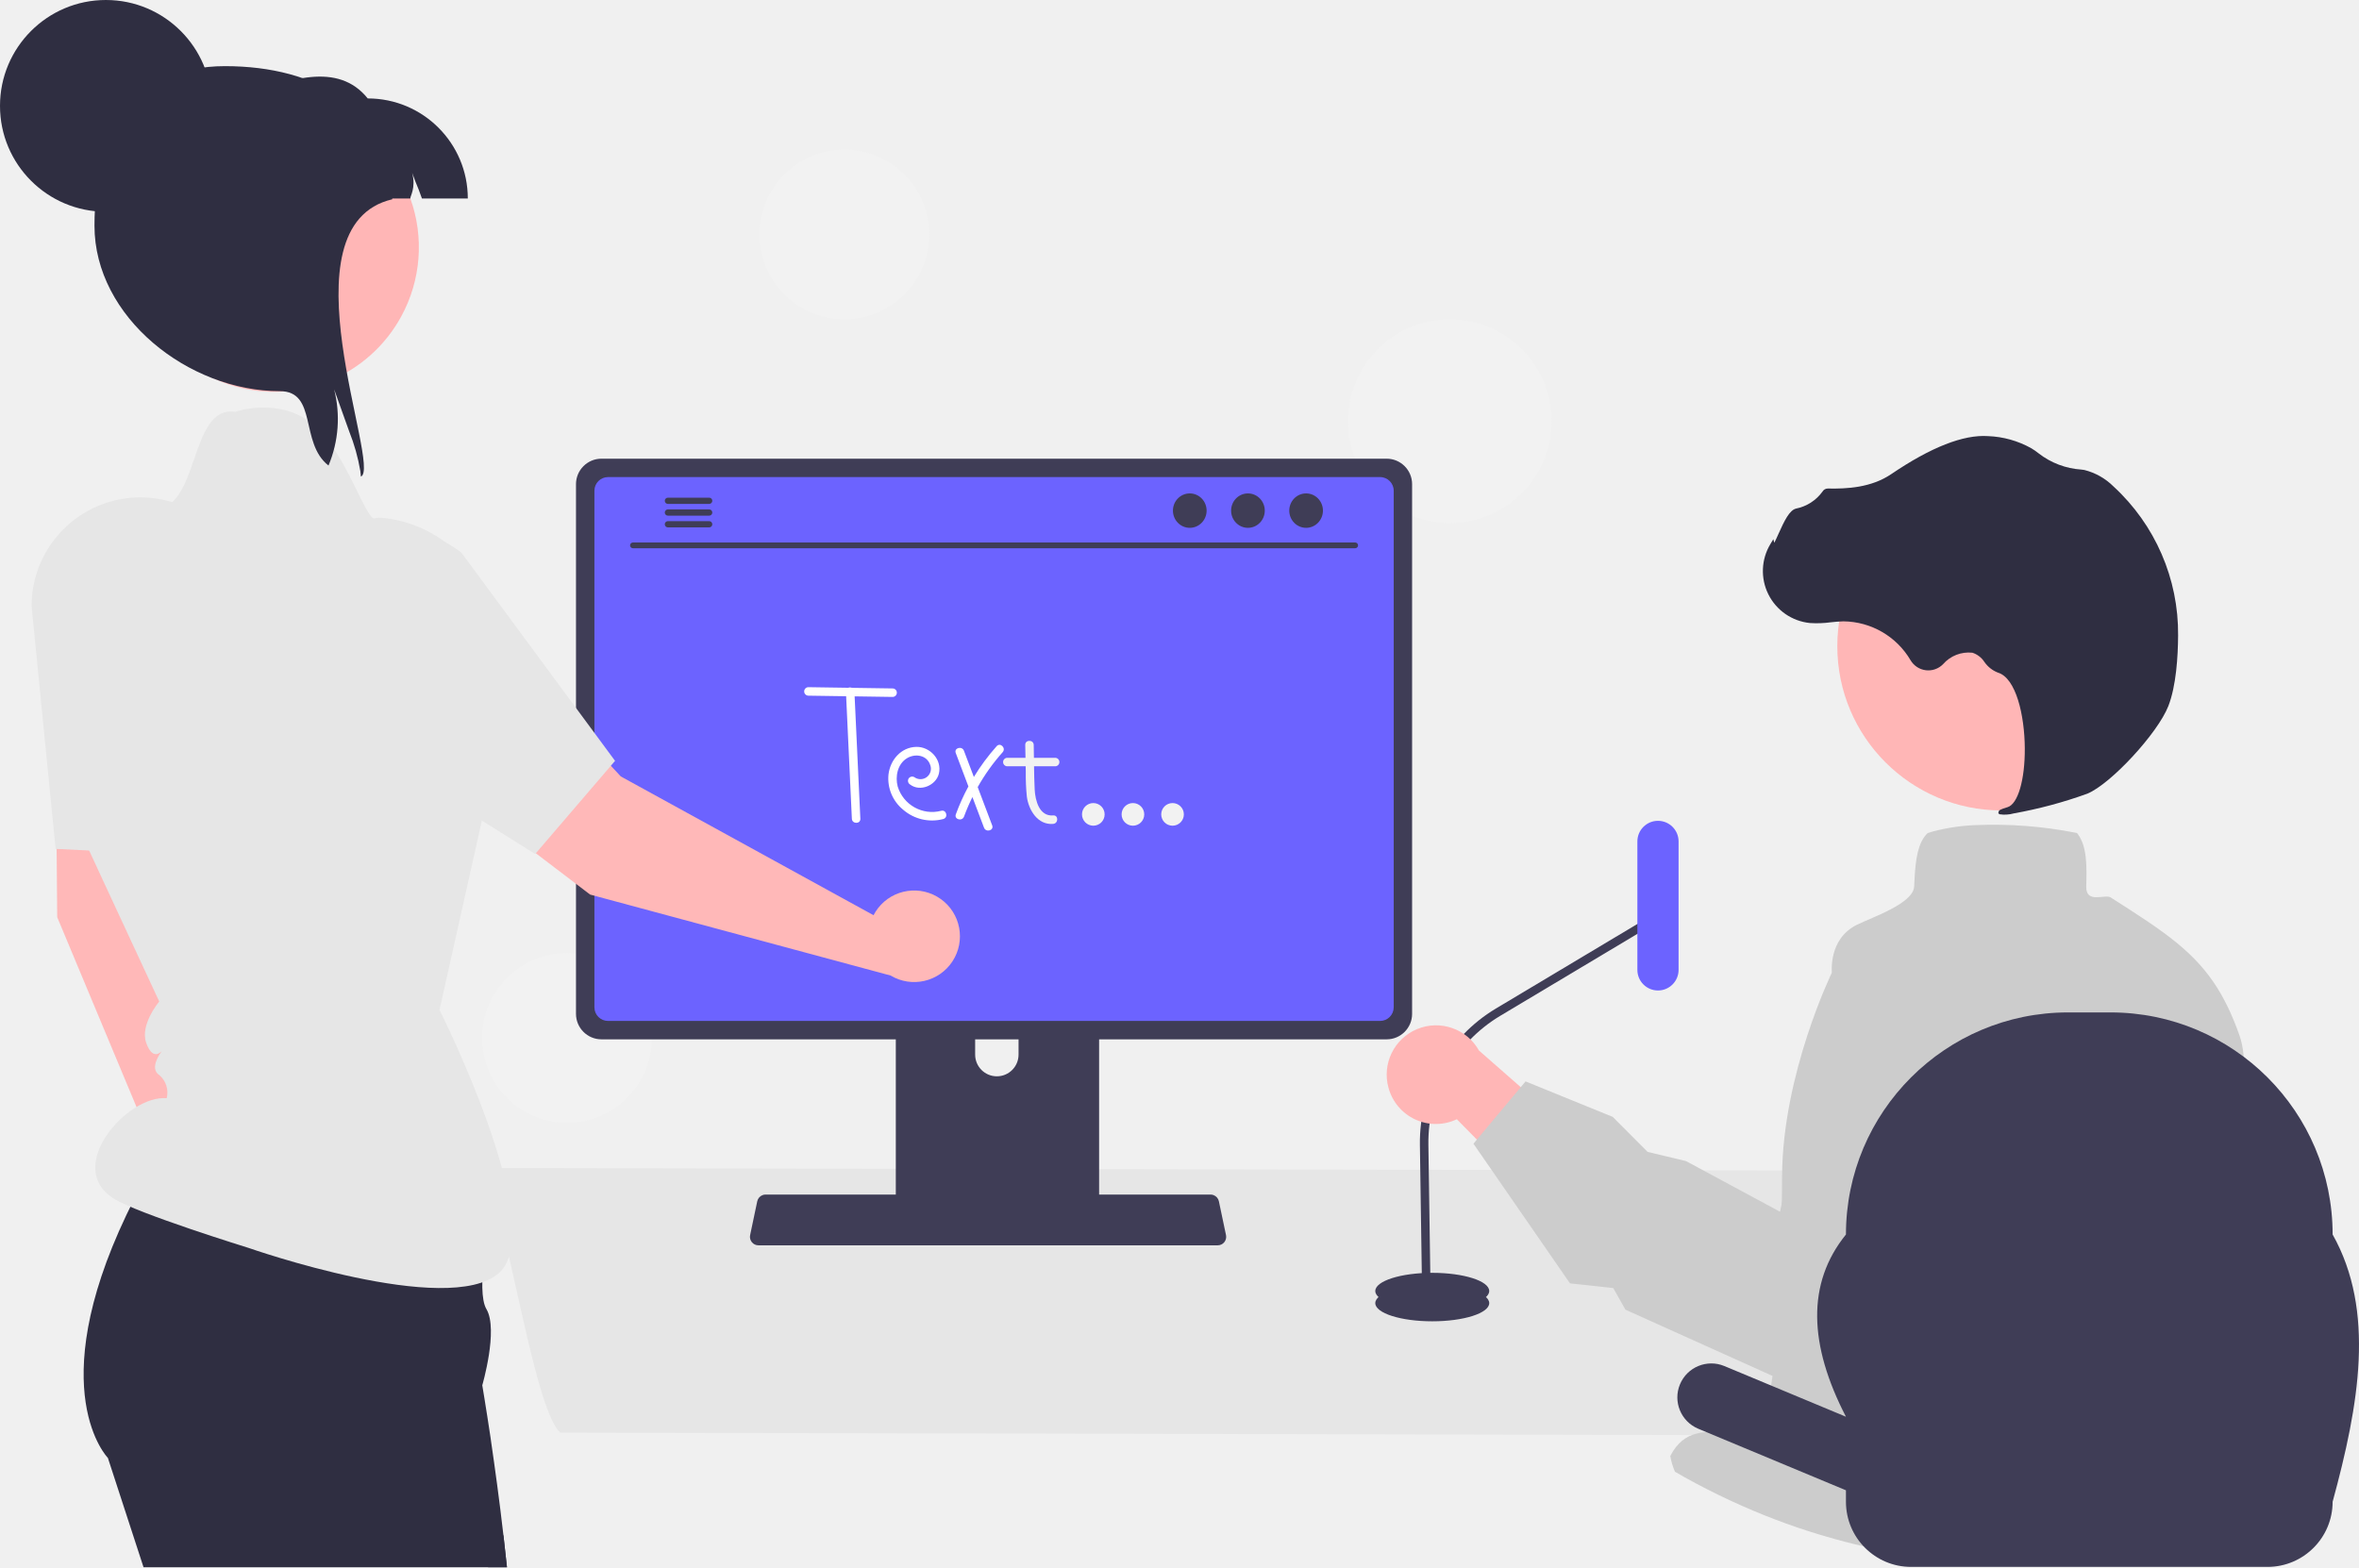
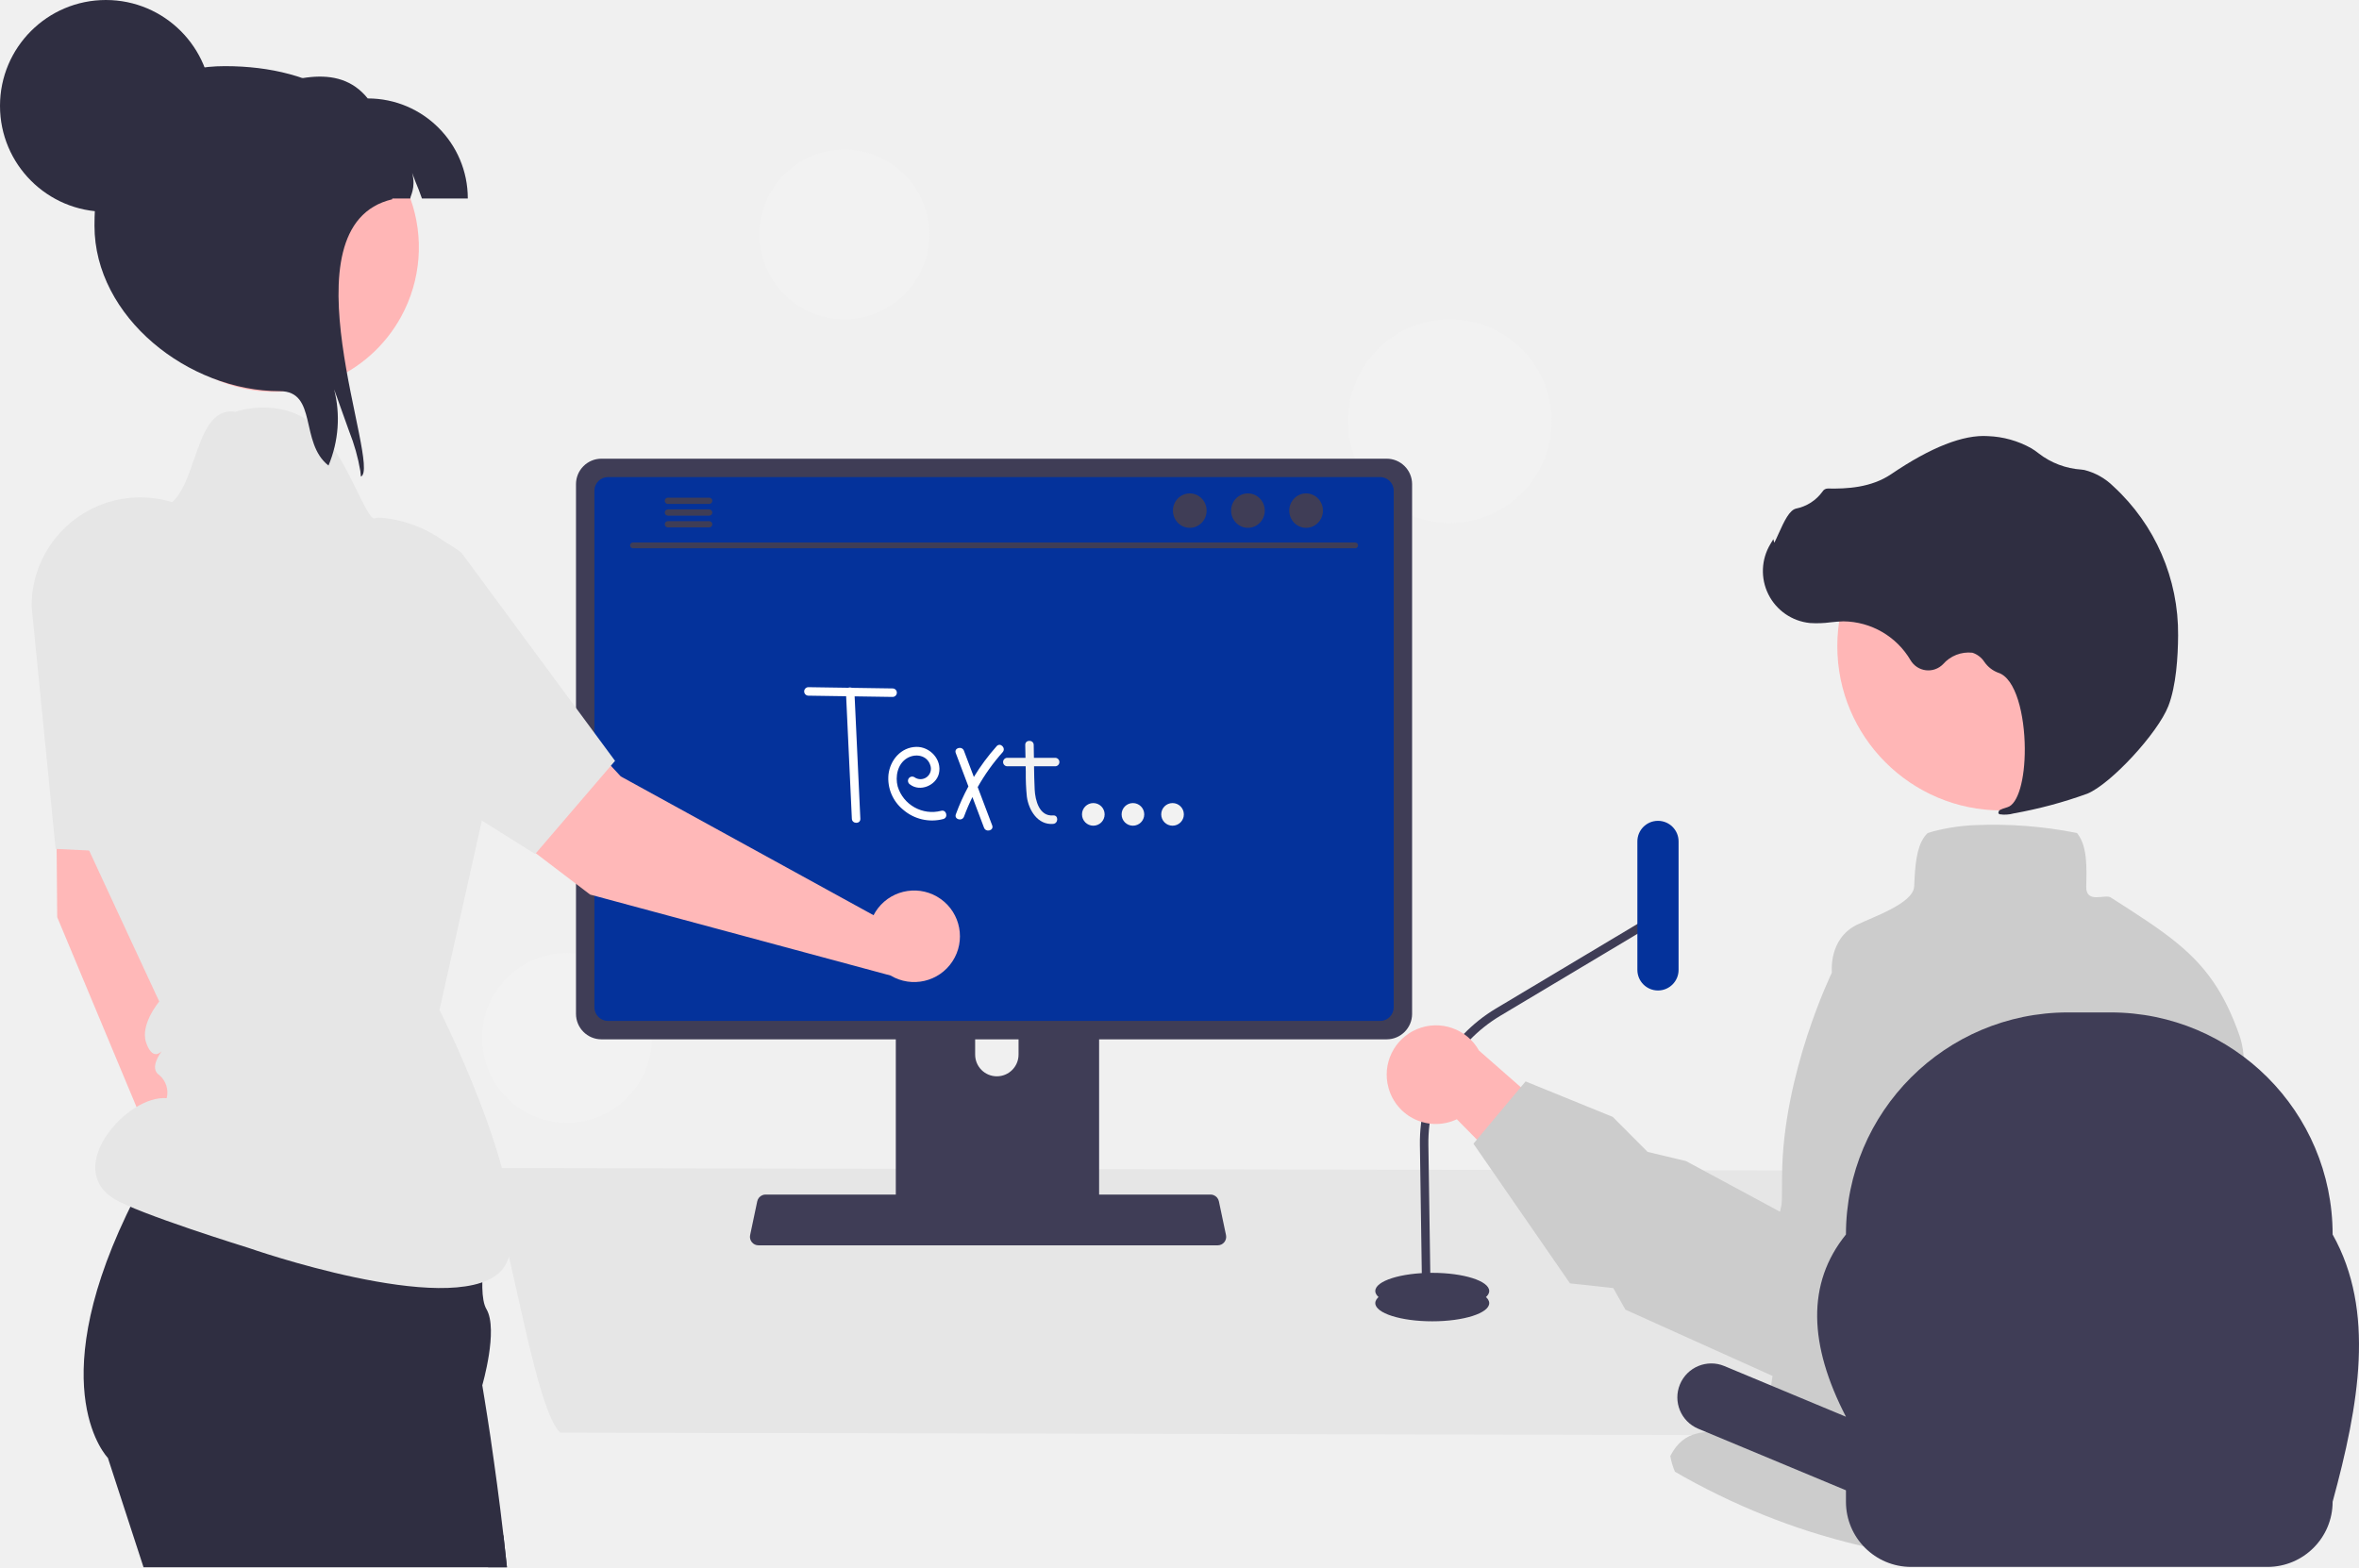
<svg xmlns="http://www.w3.org/2000/svg" data-name="Layer 1" width="833.723" height="554" viewBox="0 0 833.723 554">
  <circle cx="512.401" cy="148.87" r="36" fill="#f2f2f2" />
  <circle cx="298.401" cy="82.87" r="30" fill="#f2f2f2" />
  <circle cx="200.401" cy="366.87" r="30" fill="#f2f2f2" />
  <path d="M353.047,585.87c8.69,10.3,18.09,84.556,28.12,93.536l470.58,1c10.03-8.98,19.43-83.236,28.12-93.536Z" transform="translate(-183.1384 -173)" fill="#e6e6e6" />
  <path d="M499.737,498.646v102.56h71.85v-102.56a3.448,3.448,0,0,0-2.43-3.3,3.175,3.175,0,0,0-1.03-.16h-64.92A3.463,3.463,0,0,0,499.737,498.646Zm28.04,35.24a7.67,7.67,0,0,1,15.34,0v11.9a7.67,7.67,0,0,1-15.34,0Z" transform="translate(-183.1384 -173)" fill="#3f3d56" />
  <path d="M386.707,344.126v187.26a9.007,9.007,0,0,0,9,9h277.5a9.007,9.007,0,0,0,9-9V344.126a9.011,9.011,0,0,0-9-8.99h-277.5A9.012,9.012,0,0,0,386.707,344.126Z" transform="translate(-183.1384 -173)" fill="#3f3d56" />
-   <path d="M393.217,346.456v182.62a4.818,4.818,0,0,0,4.81,4.81h272.87a4.818,4.818,0,0,0,4.81-4.81v-182.62a4.82,4.82,0,0,0-4.81-4.82h-272.87A4.821,4.821,0,0,0,393.217,346.456Z" transform="translate(-183.1384 -173)" fill="#6c63ff" />
+   <path d="M393.217,346.456v182.62a4.818,4.818,0,0,0,4.81,4.81h272.87a4.818,4.818,0,0,0,4.81-4.81v-182.62a4.82,4.82,0,0,0-4.81-4.82h-272.87A4.821,4.821,0,0,0,393.217,346.456Z" transform="translate(-183.1384 -173)" fill="#04329b" />
  <path d="M448.857,612.086a2.948,2.948,0,0,0,2.32,1.11h162.34a2.987,2.987,0,0,0,2.92-3.6l-2.52-11.97a2.993,2.993,0,0,0-1.86-2.17,2.894,2.894,0,0,0-1.06-.2h-157.31a2.894,2.894,0,0,0-1.06.2,2.992,2.992,0,0,0-1.86,2.17l-2.52,11.97A2.985,2.985,0,0,0,448.857,612.086Z" transform="translate(-183.1384 -173)" fill="#3f3d56" />
  <path d="M406.801,366.792H662.124a1.016,1.016,0,0,0,0-2.031H406.801a1.016,1.016,0,0,0,0,2.031Z" transform="translate(-183.1384 -173)" fill="#3f3d56" />
  <ellipse cx="461.605" cy="180.495" rx="5.95" ry="6.083" fill="#3f3d56" />
  <ellipse cx="441.049" cy="180.495" rx="5.95" ry="6.083" fill="#3f3d56" />
  <ellipse cx="420.493" cy="180.495" rx="5.95" ry="6.083" fill="#3f3d56" />
  <path d="M418.089,350.026a1.095,1.095,0,0,0,1.09,1.1h14.6a1.105,1.105,0,0,0,0-2.21h-14.6A1.103,1.103,0,0,0,418.089,350.026Z" transform="translate(-183.1384 -173)" fill="#3f3d56" />
  <path d="M418.089,354.176a1.095,1.095,0,0,0,1.09,1.1h14.6a1.105,1.105,0,0,0,0-2.21h-14.6A1.103,1.103,0,0,0,418.089,354.176Z" transform="translate(-183.1384 -173)" fill="#3f3d56" />
  <path d="M418.089,358.316a1.103,1.103,0,0,0,1.09,1.11h14.6a1.105,1.105,0,0,0,0-2.21h-14.6A1.095,1.095,0,0,0,418.089,358.316Z" transform="translate(-183.1384 -173)" fill="#3f3d56" />
  <path d="M979.081,565.196c-.02-.05-.03-.09-.05-.13a26.641,26.641,0,0,0-1.35-3.04c-2.91-5.47.17-13.87-3.11-23.15-5.3-15.04-11.76-23.91-21.23-31.86-.28-.24-.56-.47-.85-.71l-.01-.01c-6.32-5.19-13.94-10.04-23.4-16.08-1.97-1.26-8.78,2.38-8.62-3.86.18-6.93.37-14.11-3.03-18.59l-.22-.29-.35-.09a150.437,150.437,0,0,0-35.42-2.73h-.01a69.659,69.659,0,0,0-14.93,2.19c-.36.1-.72.2-1.07.32-.27.07-.54.16-.81.25l-.22.08-.17.16c-3.29,3.29-4.05,9.19-4.41,15.34v.01q-.105,1.68-.18,3.36c-.28,5.98-14.71,10.81-20.21,13.52-10.33,5.1-8.772,16.984-8.892,16.984,0,0-17.368,35.656-17.578,71.766q-.015,3.015-.04,6.06c-.12,16.82-.44,33.93-1.7,49.52-.55,6.7-1.26,13.11-2.21,19.1-4.62,29.17-25.55,4.95-35.56,24.36a24.526,24.526,0,0,0,1.65,5.55c1.15.68,2.33,1.34,3.5,2q7.785,4.335,15.86,8.09c.3.14.6.28.9.41a236.735,236.735,0,0,0,30.46,11.62c2.03.62,4.06,1.21,6.11,1.77a233.586,233.586,0,0,0,55.61,8.33,1.701,1.701,0,0,1,.23-.01,288.585,288.585,0,0,0,65.84-9.49q.45-.12.9-.24c1.41-.38,2.81-.76,4.21-1.16a287.281,287.281,0,0,0,36.3-13.02,9.235,9.235,0,0,0,.13,1.31,3.03,3.03,0,0,0,.06.42c.02-.16.04-.32.05-.48.06-.47.11-.95.16-1.43C1001.541,641.666,988.831,590.996,979.081,565.196Z" transform="translate(-183.1384 -173)" fill="#ccc" />
  <circle cx="707.419" cy="228.403" r="58.071" fill="#ffb6b6" />
  <path d="M894.856,460.52a157.933,157.933,0,0,0,26.012-6.98c8.303-3.442,24.882-21.382,28.612-30.961h0c2.771-7.117,3.405-17.511,3.449-24.976A70.601,70.601,0,0,0,930.092,344.95a22.305,22.305,0,0,0-10.313-5.825c-.341-.062-.688-.108-1.036-.138A27.52,27.52,0,0,1,903.686,333.29a22.698,22.698,0,0,0-2.682-1.864,33.899,33.899,0,0,0-15.24-4.266c-8.683-.601-20.198,3.918-34.226,13.437-7.047,4.783-15.686,5.232-22.427,5.088a2.156,2.156,0,0,0-1.859,1.071,15.22,15.22,0,0,1-9.365,6.025c-2.292.552-4.094,4.225-6.212,8.97-.481,1.077-1.041,2.334-1.47,3.116l-.327-1.278-1.027,1.696a18.469,18.469,0,0,0,13.938,27.94,36.019,36.019,0,0,0,7.331-.252c1.481-.153,3.012-.31,4.504-.341a27.845,27.845,0,0,1,23.765,13.779,7.282,7.282,0,0,0,11.464,1.369,12.031,12.031,0,0,1,10.379-4.056,7.987,7.987,0,0,1,4.231,3.256,10.408,10.408,0,0,0,4.758,3.768c6.447,1.879,9.457,15.181,9.526,26.746.066,11.147-2.428,19.706-6.065,20.814-2.8.852-3.087,1.119-3.196,1.665l-.097.488.403.361A11.892,11.892,0,0,0,894.856,460.52Z" transform="translate(-183.1384 -173)" fill="#2f2e41" />
  <ellipse cx="506.191" cy="460.631" rx="20.132" ry="6.425" fill="#3f3d56" />
  <ellipse cx="506.191" cy="456.347" rx="20.132" ry="6.425" fill="#3f3d56" />
  <path d="M685.79,633.653l3-.045L687.962,577.59a52.258,52.258,0,0,1,25.369-45.5l57.259-34.226-1.539-2.575-57.259,34.227A55.265,55.265,0,0,0,684.962,577.635Z" transform="translate(-183.1384 -173)" fill="#3f3d56" />
-   <rect x="761.822" y="463.149" width="14.564" height="59.969" rx="7.282" transform="translate(1355.07 813.2659) rotate(180)" fill="#6c63ff" />
+   <rect x="761.822" y="463.149" width="14.564" height="59.969" rx="7.282" transform="translate(1355.07 813.2659) rotate(180)" fill="#04329b" />
  <path d="M673.875,557.553A17.324,17.324,0,0,0,698.019,568.633l43.183,43.879,6.682-31.286-42.032-36.872a17.418,17.418,0,0,0-31.976,13.199Z" transform="translate(-183.1384 -173)" fill="#ffb6b6" />
  <path d="M899.44,511.735l-.274-.153-31.487-10.828a29.807,29.807,0,0,0-24.414,2.267,29.215,29.215,0,0,0-4.791,3.388l-.01.001a29.804,29.804,0,0,0-9.678,16.405l-16.538,78.518L778.996,583.413l-13.55-3.236-12.334-12.378-30.801-12.541-1.71,2.041-15.498,18.525-1.217,1.456L738.011,626.649l15.296,1.665,4.285,7.623.303.139,12.54,5.652,53.482,24.095,25.899-19.821,4.053-3.111c33.506-31.043,49.169-56.014,55.708-75.034,3.461-10.047,4.372-18.418,4.029-25.167C912.54,521.833,899.971,512.134,899.44,511.735Z" transform="translate(-183.1384 -173)" fill="#ccc" />
  <path d="M929.04,530.87H914.039A78.5,78.5,0,0,0,835.539,609.37c-13.993,17.304-13.136,39.033,0,64.42L792.544,655.865a12,12,0,0,0-9.235,22.152l52.231,21.775v4.054a23.024,23.024,0,0,0,23.024,23.024H984.516a23.024,23.024,0,0,0,23.024-23.024c9.338-34.258,15.182-67.481,0-94.477A78.5,78.5,0,0,0,929.04,530.87Z" transform="translate(-183.1384 -173)" fill="#3f3d56" />
  <circle cx="386.401" cy="287.87" r="4" fill="#f2f2f2" />
  <circle cx="400.401" cy="287.87" r="4" fill="#f2f2f2" />
  <circle cx="414.401" cy="287.87" r="4" fill="#f2f2f2" />
  <path d="M468.8,418.905l29.857.445a1.501,1.501,0,0,0,0-3l-29.857-.445a1.501,1.501,0,0,0,0,3Z" transform="translate(-183.1384 -173)" fill="#fff" />
  <path d="M504.772,450.301c3.533,2.727,9.213.341,10.199-3.872,1.149-4.909-3.138-9.529-8.004-9.422-5.411.118-9.236,4.67-9.822,9.792a14.23,14.23,0,0,0,5.136,12.375,15.574,15.574,0,0,0,14.257,3.331c1.848-.545,1.061-3.441-.798-2.893a12.717,12.717,0,0,1-15.334-8.589c-.941-3.538-.052-7.957,3.246-9.982,2.964-1.82,7.161-1.159,8.291,2.487a3.683,3.683,0,0,1-5.657,4.183,1.51,1.51,0,0,0-2.052.538,1.537,1.537,0,0,0,.538,2.052Z" transform="translate(-183.1384 -173)" fill="#fff" />
  <path d="M535.38,436.763a74.185,74.185,0,0,0-8.058,10.876l-3.506-9.266c-.677-1.789-3.578-1.013-2.893.798q2.235,5.908,4.47,11.816a74.684,74.684,0,0,0-4.439,9.859c-.664,1.816,2.235,2.599,2.893.797a69.899,69.899,0,0,1,2.967-6.9q2.047,5.412,4.095,10.824c.677,1.789,3.578,1.013,2.893-.798q-2.562-6.772-5.124-13.545a70.567,70.567,0,0,1,8.823-12.34C538.785,437.449,536.67,435.32,535.38,436.763Z" transform="translate(-183.1384 -173)" fill="#fff" />
  <path d="M482.107,417.44l2.098,44.967c.09,1.922,3.09,1.933,3,0l-2.098-44.967c-.09-1.922-3.09-1.933-3,0Z" transform="translate(-183.1384 -173)" fill="#fff" />
  <path d="M556.106,440.87H548.55c-.019-1.518-.039-3.036-.07-4.552-.039-1.928-3.039-1.934-3,0q.046,2.276.092,4.552h-6.474a1.501,1.501,0,0,0,0,3h6.534q.019.957.039,1.913a77.35,77.35,0,0,0,.379,8.84c.64,4.715,3.836,10.074,9.297,9.611,1.91-.162,1.927-3.163,0-3-4.928.418-6.343-5.373-6.528-9.164-.133-2.729-.191-5.464-.23-8.2h7.517A1.501,1.501,0,0,0,556.106,440.87Z" transform="translate(-183.1384 -173)" fill="#f2f2f2" />
  <path d="M261.81,580.591a16.224,16.224,0,0,0-2.897.273L243.011,480.198l15.93-96.91a24.408,24.408,0,0,0-47.382-11.24v0a192.563,192.563,0,0,0-8.759,59.054l.556,66.091L245.748,598.695a16.181,16.181,0,1,0,16.062-18.104Z" transform="translate(-183.1384 -173)" fill="#ffb8b8" />
  <path d="M232.687,348.81A38.454,38.454,0,0,0,194.297,387.2l7.8,78.8.7,7.06.36.021,27.39,1.36h.01l13.29.659,2.28.11L248.737,466l22.34-78.8A38.432,38.432,0,0,0,232.687,348.81Z" transform="translate(-183.1384 -173)" fill="#e6e6e6" />
  <path d="M233.867,727l-12.6-38.66s-23.1-23.49,6.53-85.85c.65-1.38,1.33-2.771,2.04-4.19q1.86-3.735,3.98-7.66c2.14-3.8,4.31-7.729,6.76-11.79l2.24.4,2.12.37,7.25,1.28h.01l104.99,18.5s-1.93,8.619-2.97,17.869c-.83,7.591-1.1,15.271.86,18.521,4.24,7.26-1.49,26.88-1.49,26.88s.32,1.9.86,5.26v.011c.53,3.27,1.27,7.909,2.11,13.529q.06.57.15,1.141c1.33,9.1,2.92,20.59,4.34,32.939.44,3.75.86,7.58,1.26,11.45Z" transform="translate(-183.1384 -173)" fill="#2f2e41" />
  <path d="M203.942,369.193a22.683,22.683,0,0,1,16.341-14.397,50.92,50.92,0,0,1,16.943-1.852c16.72.659,12.504-36.8,29.06-34.374,0,0,15.583-5.561,27.776,4.629,11.076,9.258,18.712,34.436,21.555,33.004.604-.299,2.055-.267,4.085.002,23.723,3.149,40.795,24.43,39.385,48.32l-1.205,20.422s8.518,12.823-3.842,35.46L338.467,530s38.961,77.168,21,93-88.384-8.854-88.384-8.854-39.492-12.208-47.82-17.499c-17.593-11.177,4.893-36.661,18.795-35.46a8.102,8.102,0,0,0-2.546-8.101c-3.842-2.454.463-8.009.787-8.518-.37.37-3.287,3.426-5.509-3.009s4.629-14.536,4.629-14.536l-19.35-41.663-15.23-32.914-1.852-3.796,3.177-20.479-.297-.615a65.581,65.581,0,0,1-4.224-45.304C203.109,376.69,204.165,371.623,203.942,369.193Z" transform="translate(-183.1384 -173)" fill="#e6e6e6" />
  <path d="M362.307,727h-6.68c1.85-3.97,3.68-7.82,5.42-11.45C361.487,719.3,361.907,723.13,362.307,727Z" transform="translate(-183.1384 -173)" fill="#2f2e41" />
  <path d="M493.429,494.054a16.225,16.225,0,0,0-1.558,2.458L402.541,447.455l-66.872-71.927A24.408,24.408,0,0,0,297.773,406.11l0.0 0a192.563,192.563,0,0,0,41.33,43.08l52.597,40.023,106.209,28.624a16.181,16.181,0,1,0-4.481-23.784Z" transform="translate(-183.1384 -173)" fill="#ffb8b8" />
  <path d="M372.513,474.609l26.518-30.933,1.477-1.73L346.19,368.336a37.449,37.449,0,0,0-7.618-4.592l-.007-.007A38.383,38.383,0,0,0,299.185,429.03L315.038,438.971l57.237,35.91Z" transform="translate(-183.1384 -173)" fill="#e6e6e6" />
  <path d="M324.918,284.909a51.094,51.094,0,1,1,2.596-43.529c.234.585.444,1.169.655,1.778A51.025,51.025,0,0,1,324.918,284.909Z" transform="translate(-183.1384 -173)" fill="#ffb6b6" />
  <path d="M332.262,243.159c-2.199-6.152-1.24-2.947-3.462-9.075,1.45,5.426-.842,8.467-.632,9.075H267.332V207.793c17.823-7.064,35.249-13.075,45.774,0a35.367,35.367,0,0,1,35.366,35.366Z" transform="translate(-183.1384 -173)" fill="#2f2e41" />
  <path d="M310.697,341.466c-.047-.655-.117-1.333-.211-1.988a68.878,68.878,0,0,0-3.953-14.034c-1.754-4.935-3.532-9.894-5.309-14.829a42.457,42.457,0,0,1-1.988,26.945c-10.268-7.999-3.789-26.29-17.215-26.29-32.278,0-65.492-26.173-65.492-58.475,0-32.278,13.847-56.416,46.125-56.416,32.302,0,58.498,14.782,59.13,47.061C282.021,252.795,318.205,338.192,310.697,341.466Z" transform="translate(-183.1384 -173)" fill="#2f2e41" />
  <circle cx="37.424" cy="37.424" r="37.424" fill="#2f2e41" />
</svg>
